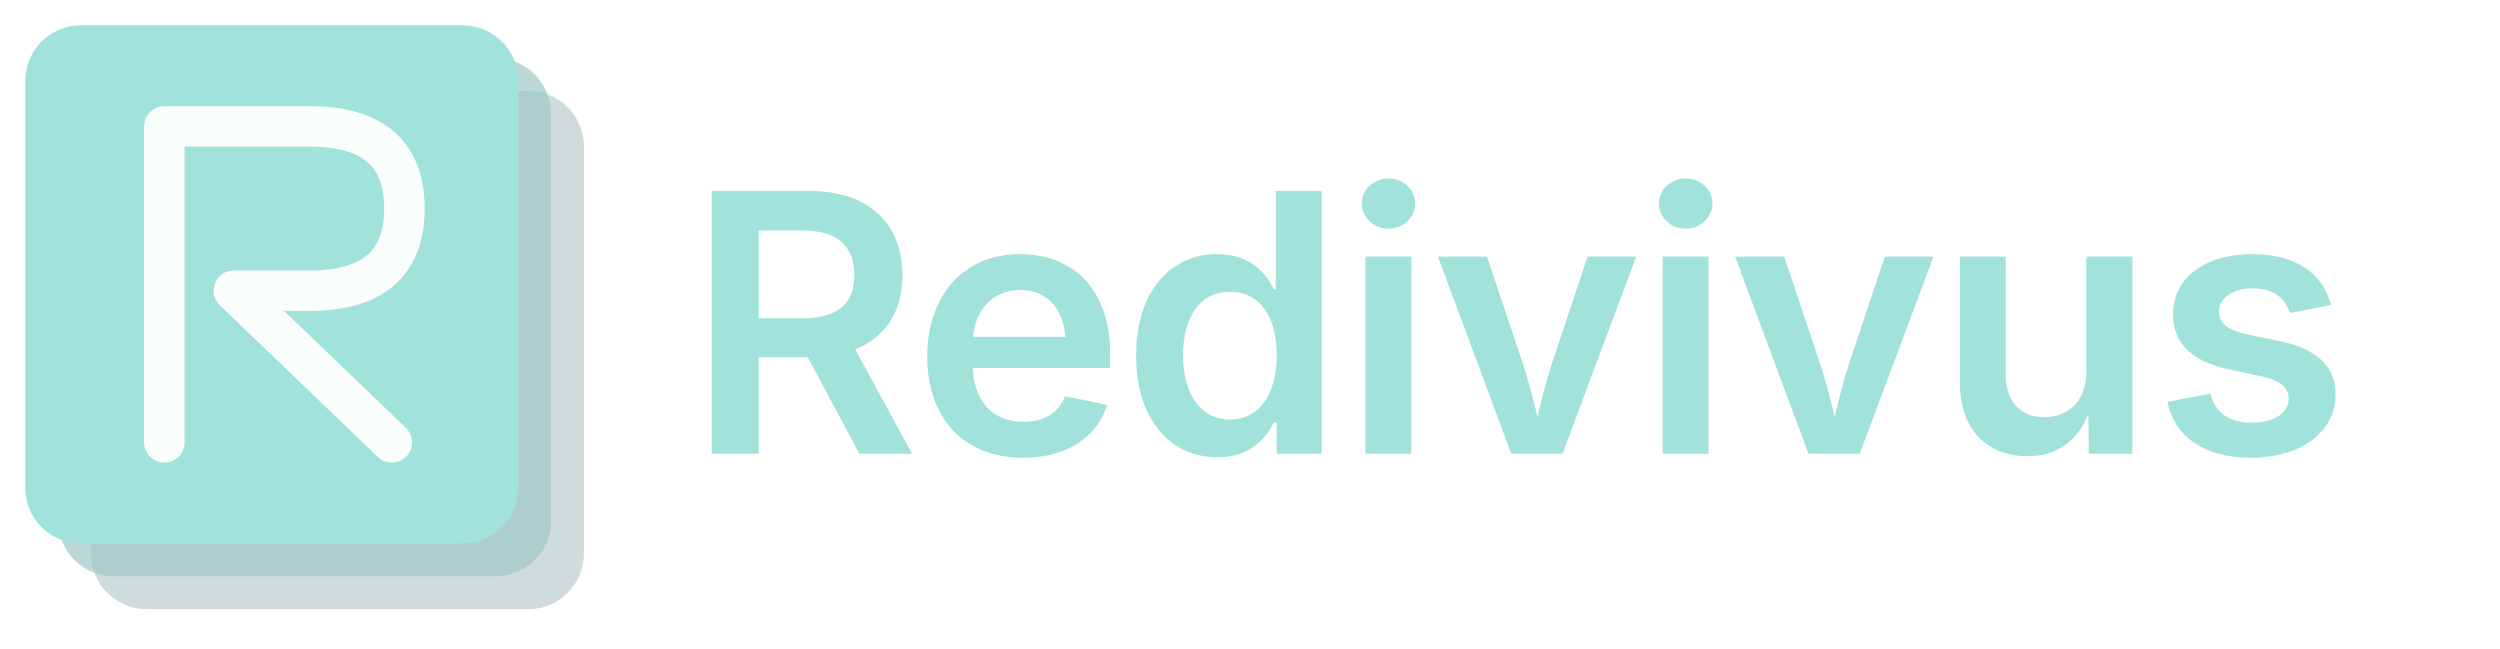
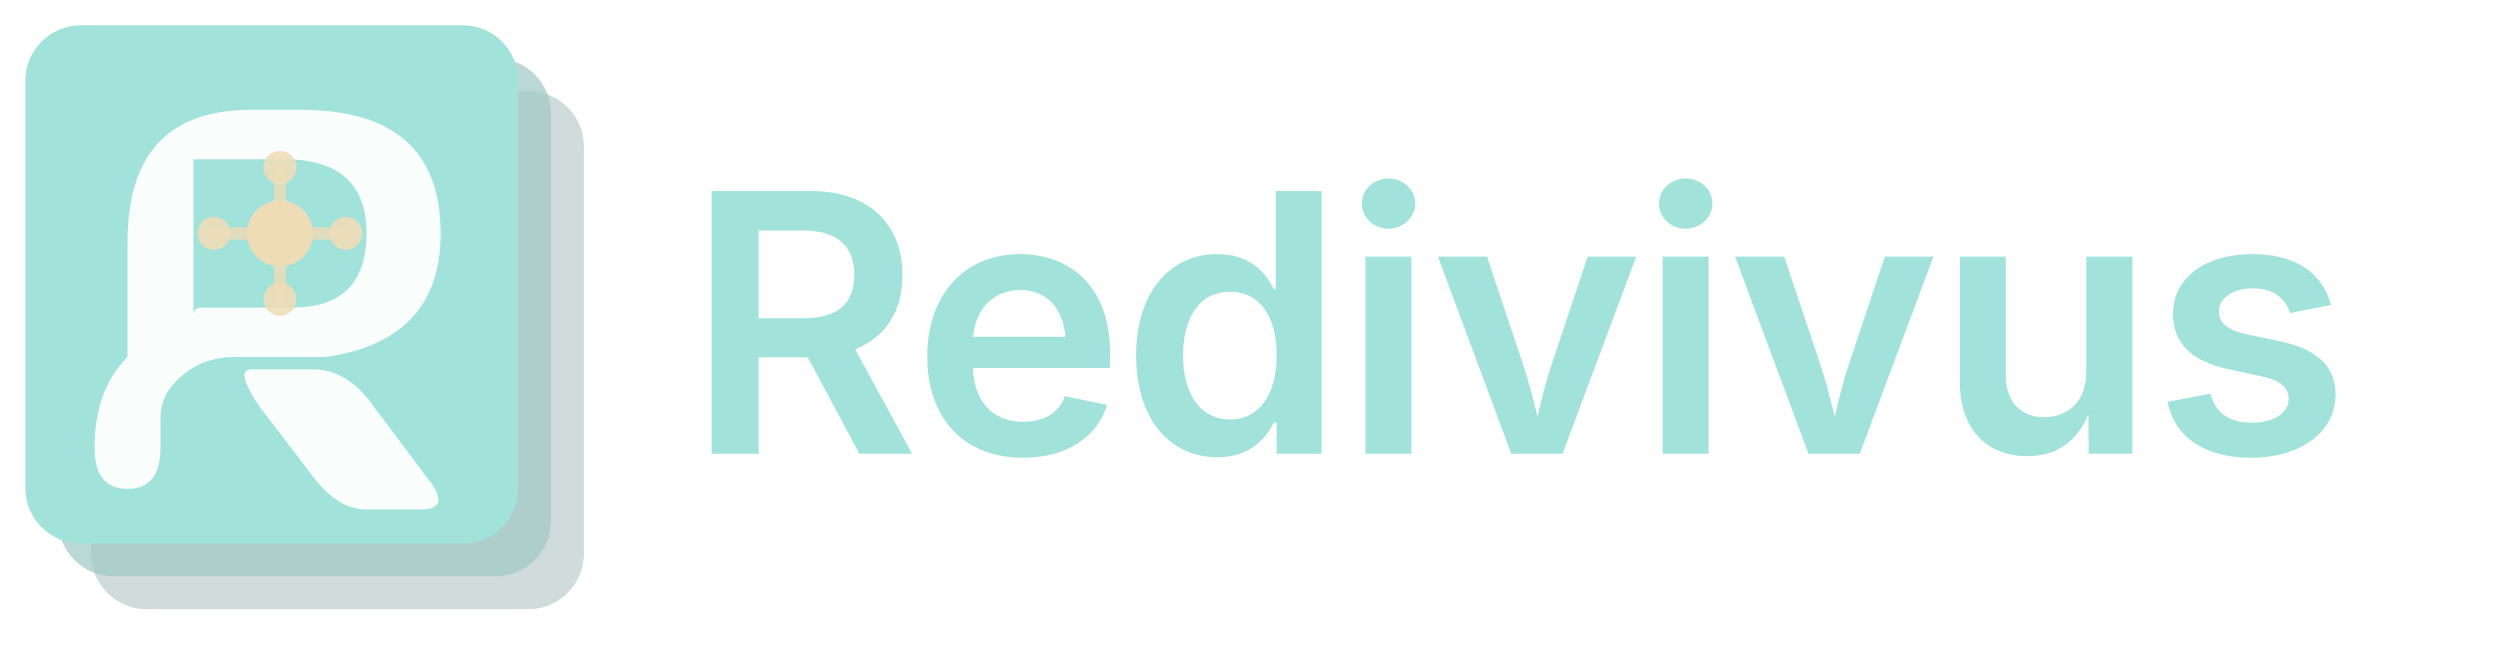
<svg xmlns="http://www.w3.org/2000/svg" version="1.1" width="540" height="140" viewBox="0 0 540 140">
  <g opacity="0.4">
    <g transform="scale(0.273)">
      <rect x="72" y="72" width="390" height="410" rx="44" fill="#134E4A" opacity="0.5" />
      <rect x="46" y="46" width="390" height="410" rx="44" fill="#0F766E" opacity="0.7" />
      <rect x="20" y="20" width="390" height="410" rx="44" fill="#14B8A6" />
-       <path d="M130,350 L130,100 L245,100 Q320,100 320,165 Q320,230 245,230 L185,230 L310,350" fill="none" stroke="#F0FDFA" stroke-width="32" stroke-linecap="round" stroke-linejoin="round" />
+       <g transform="translate(-143.6, 28.2) scale(3.26)">
+         <g transform="translate(55, 18)">
+           <path fill-rule="evenodd" fill="#F0FDFA" d="M 12 82 Q 12 68 20 60 L 20 32 Q 20 0 50 0 L 62 0 Q 96 0 96 30 Q 96 56 68 60 L 46 60 Q 36 60 30 68 Q 28 71 28 75 L 28 82 Q 28 92 20 92 Q 12 92 12 82 Z M 36 12 L 58 12 Q 78 12 78 30 Q 78 48 60 48 L 38 48 Q 36 48 36 50 L 36 12 Z" />
+           <path d="M 50 63 L 65 63 Q 73 63 79 71 L 94 91 Q 98 97 91 97 L 78 97 Q 71 97 65 89 L 52 72 Q 46 63 50 63 Z" fill="#F0FDFA" />
+           <line x1="57" y1="30" x2="57" y2="14" stroke="#D4A84B" stroke-width="3" stroke-linecap="round" opacity="0.8" />
+           <line x1="57" y1="30" x2="57" y2="46" stroke="#D4A84B" stroke-width="3" stroke-linecap="round" opacity="0.8" />
+           <line x1="57" y1="30" x2="41" y2="30" stroke="#D4A84B" stroke-width="3" stroke-linecap="round" opacity="0.8" />
+           <line x1="57" y1="30" x2="73" y2="30" stroke="#D4A84B" stroke-width="3" stroke-linecap="round" opacity="0.8" />
+           <circle cx="57" cy="14" r="4" fill="#D4A84B" opacity="0.9" />
+           <circle cx="57" cy="46" r="4" fill="#D4A84B" opacity="0.9" />
+           <circle cx="41" cy="30" r="4" fill="#D4A84B" opacity="0.9" />
+           <circle cx="73" cy="30" r="4" fill="#D4A84B" opacity="0.9" />
+           <circle cx="57" cy="30" r="8" fill="#D4A84B" />
+         </g>
+       </g>
    </g>
    <text x="148" y="98" font-family="system-ui,-apple-system,'Segoe UI',sans-serif" font-size="78" font-weight="600" fill="#14B8A6" letter-spacing="-1">Redivivus</text>
  </g>
</svg>
